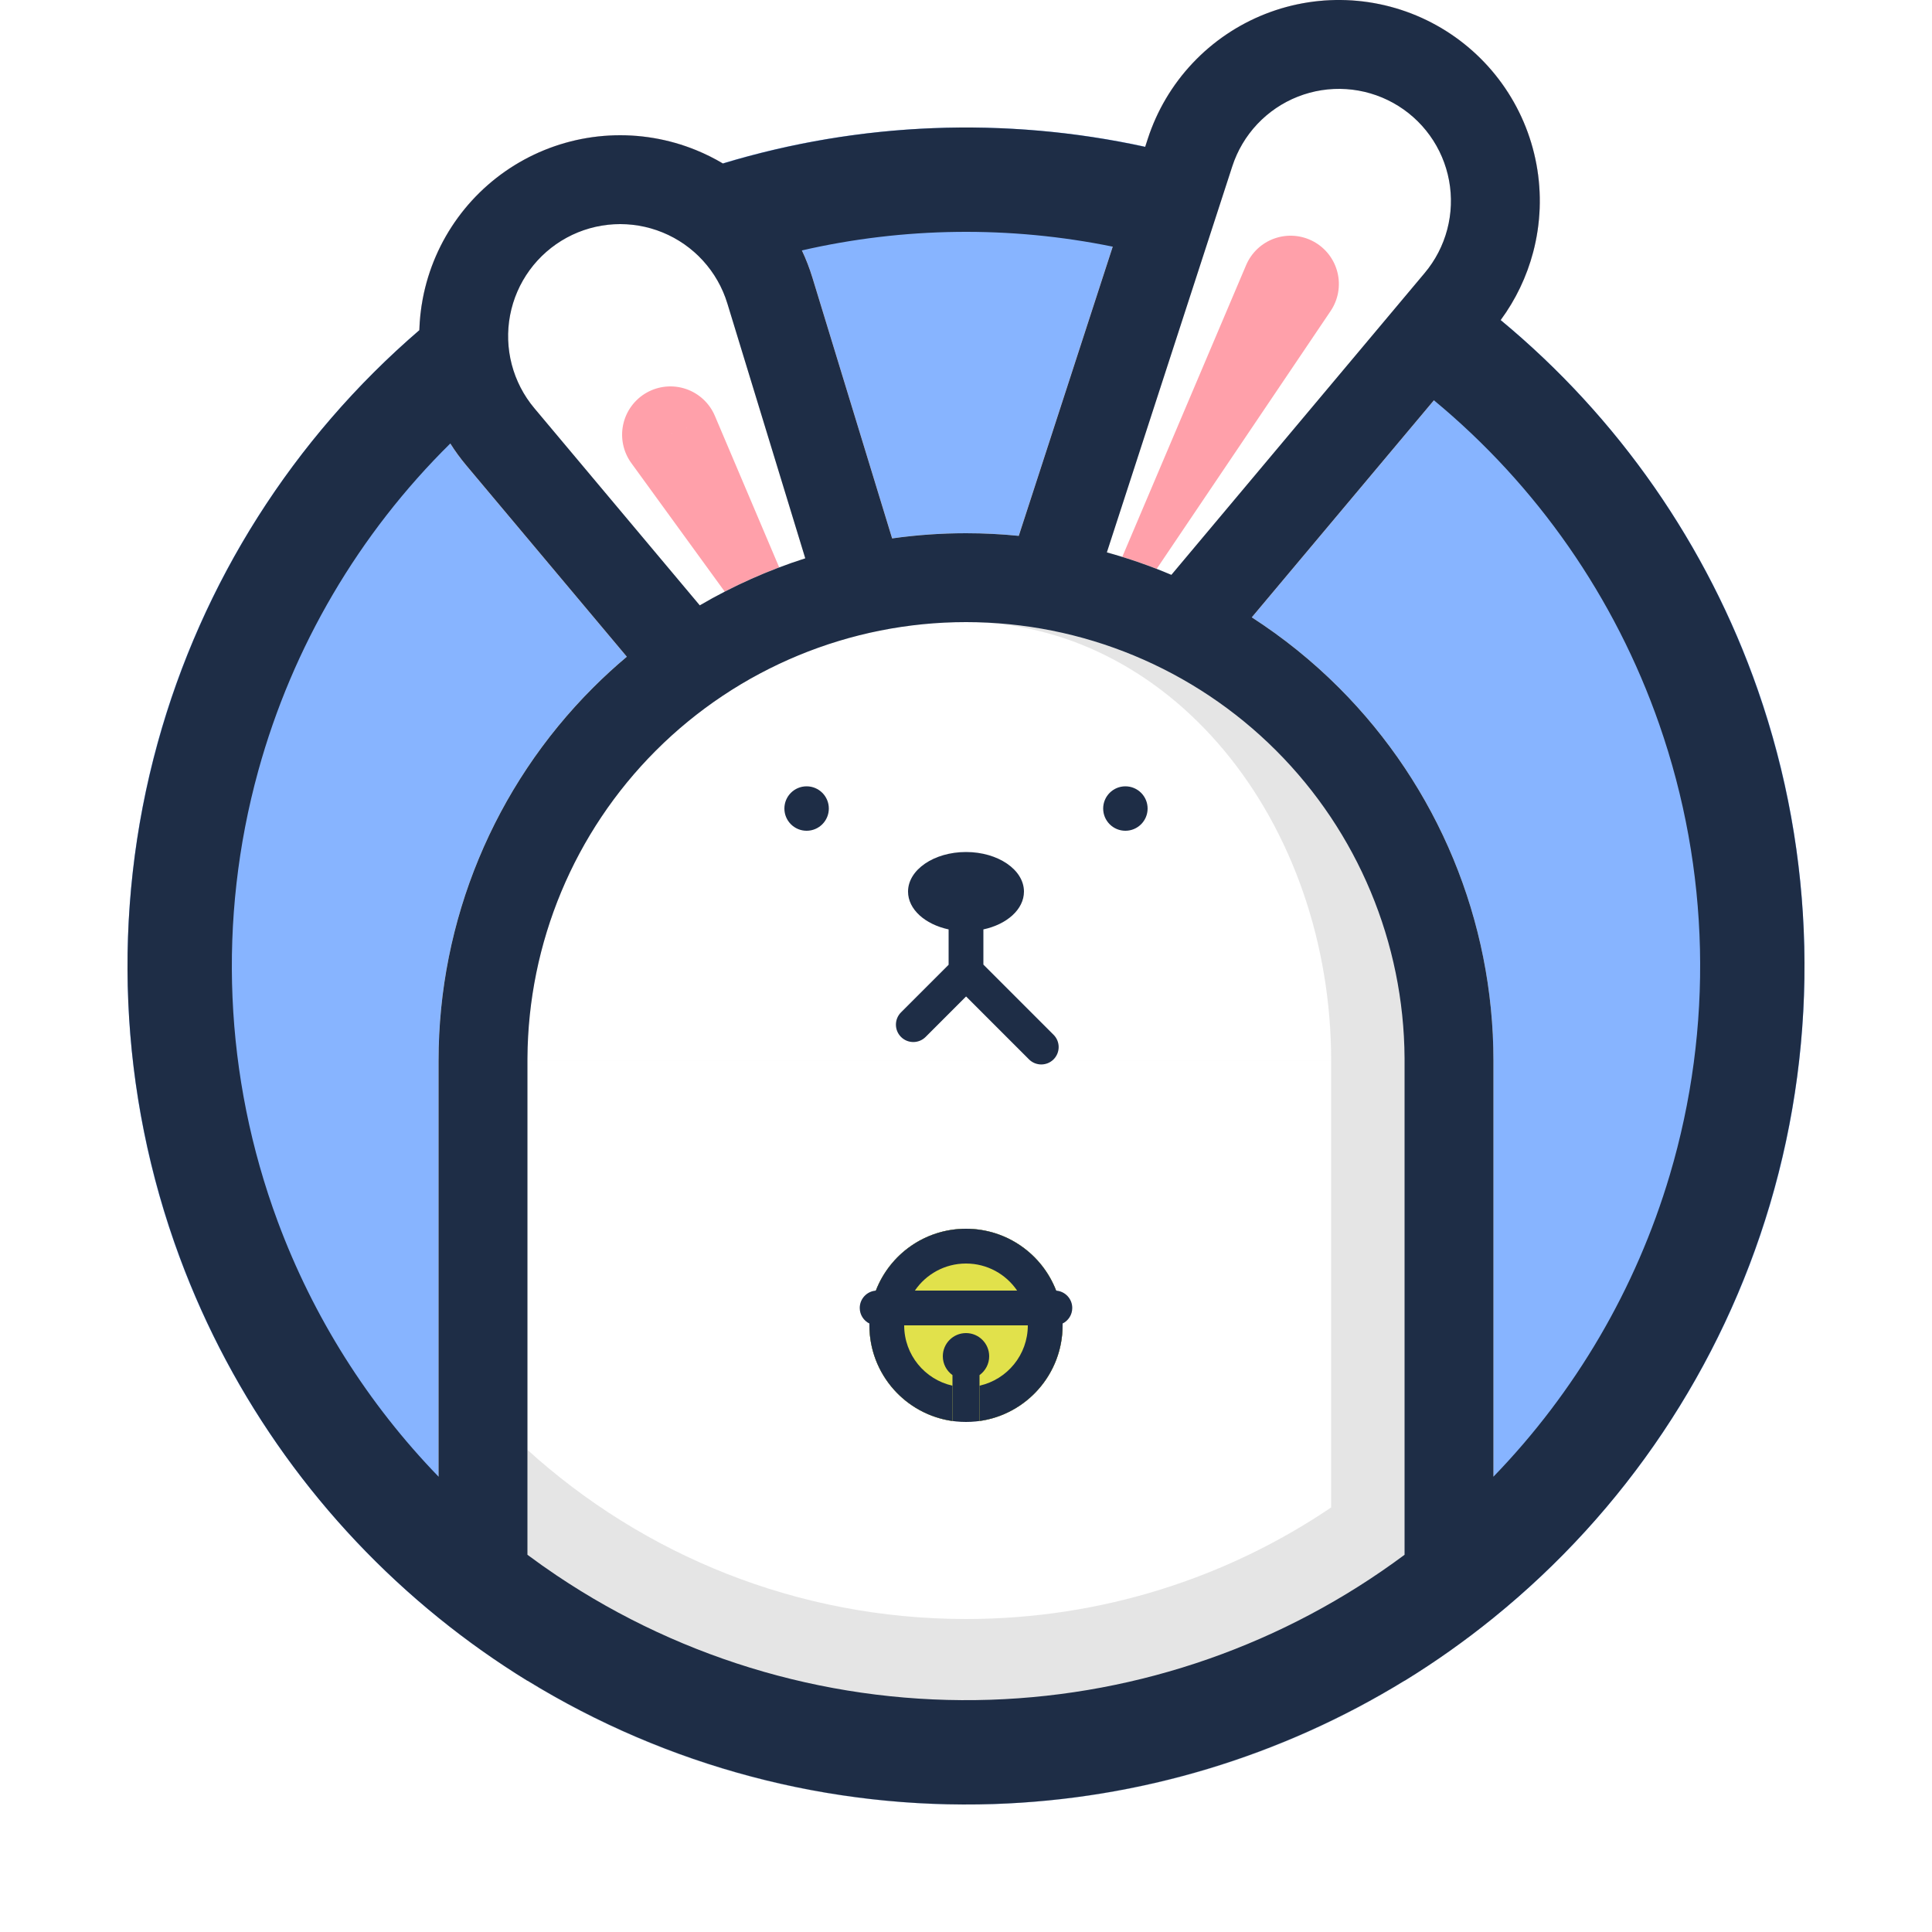
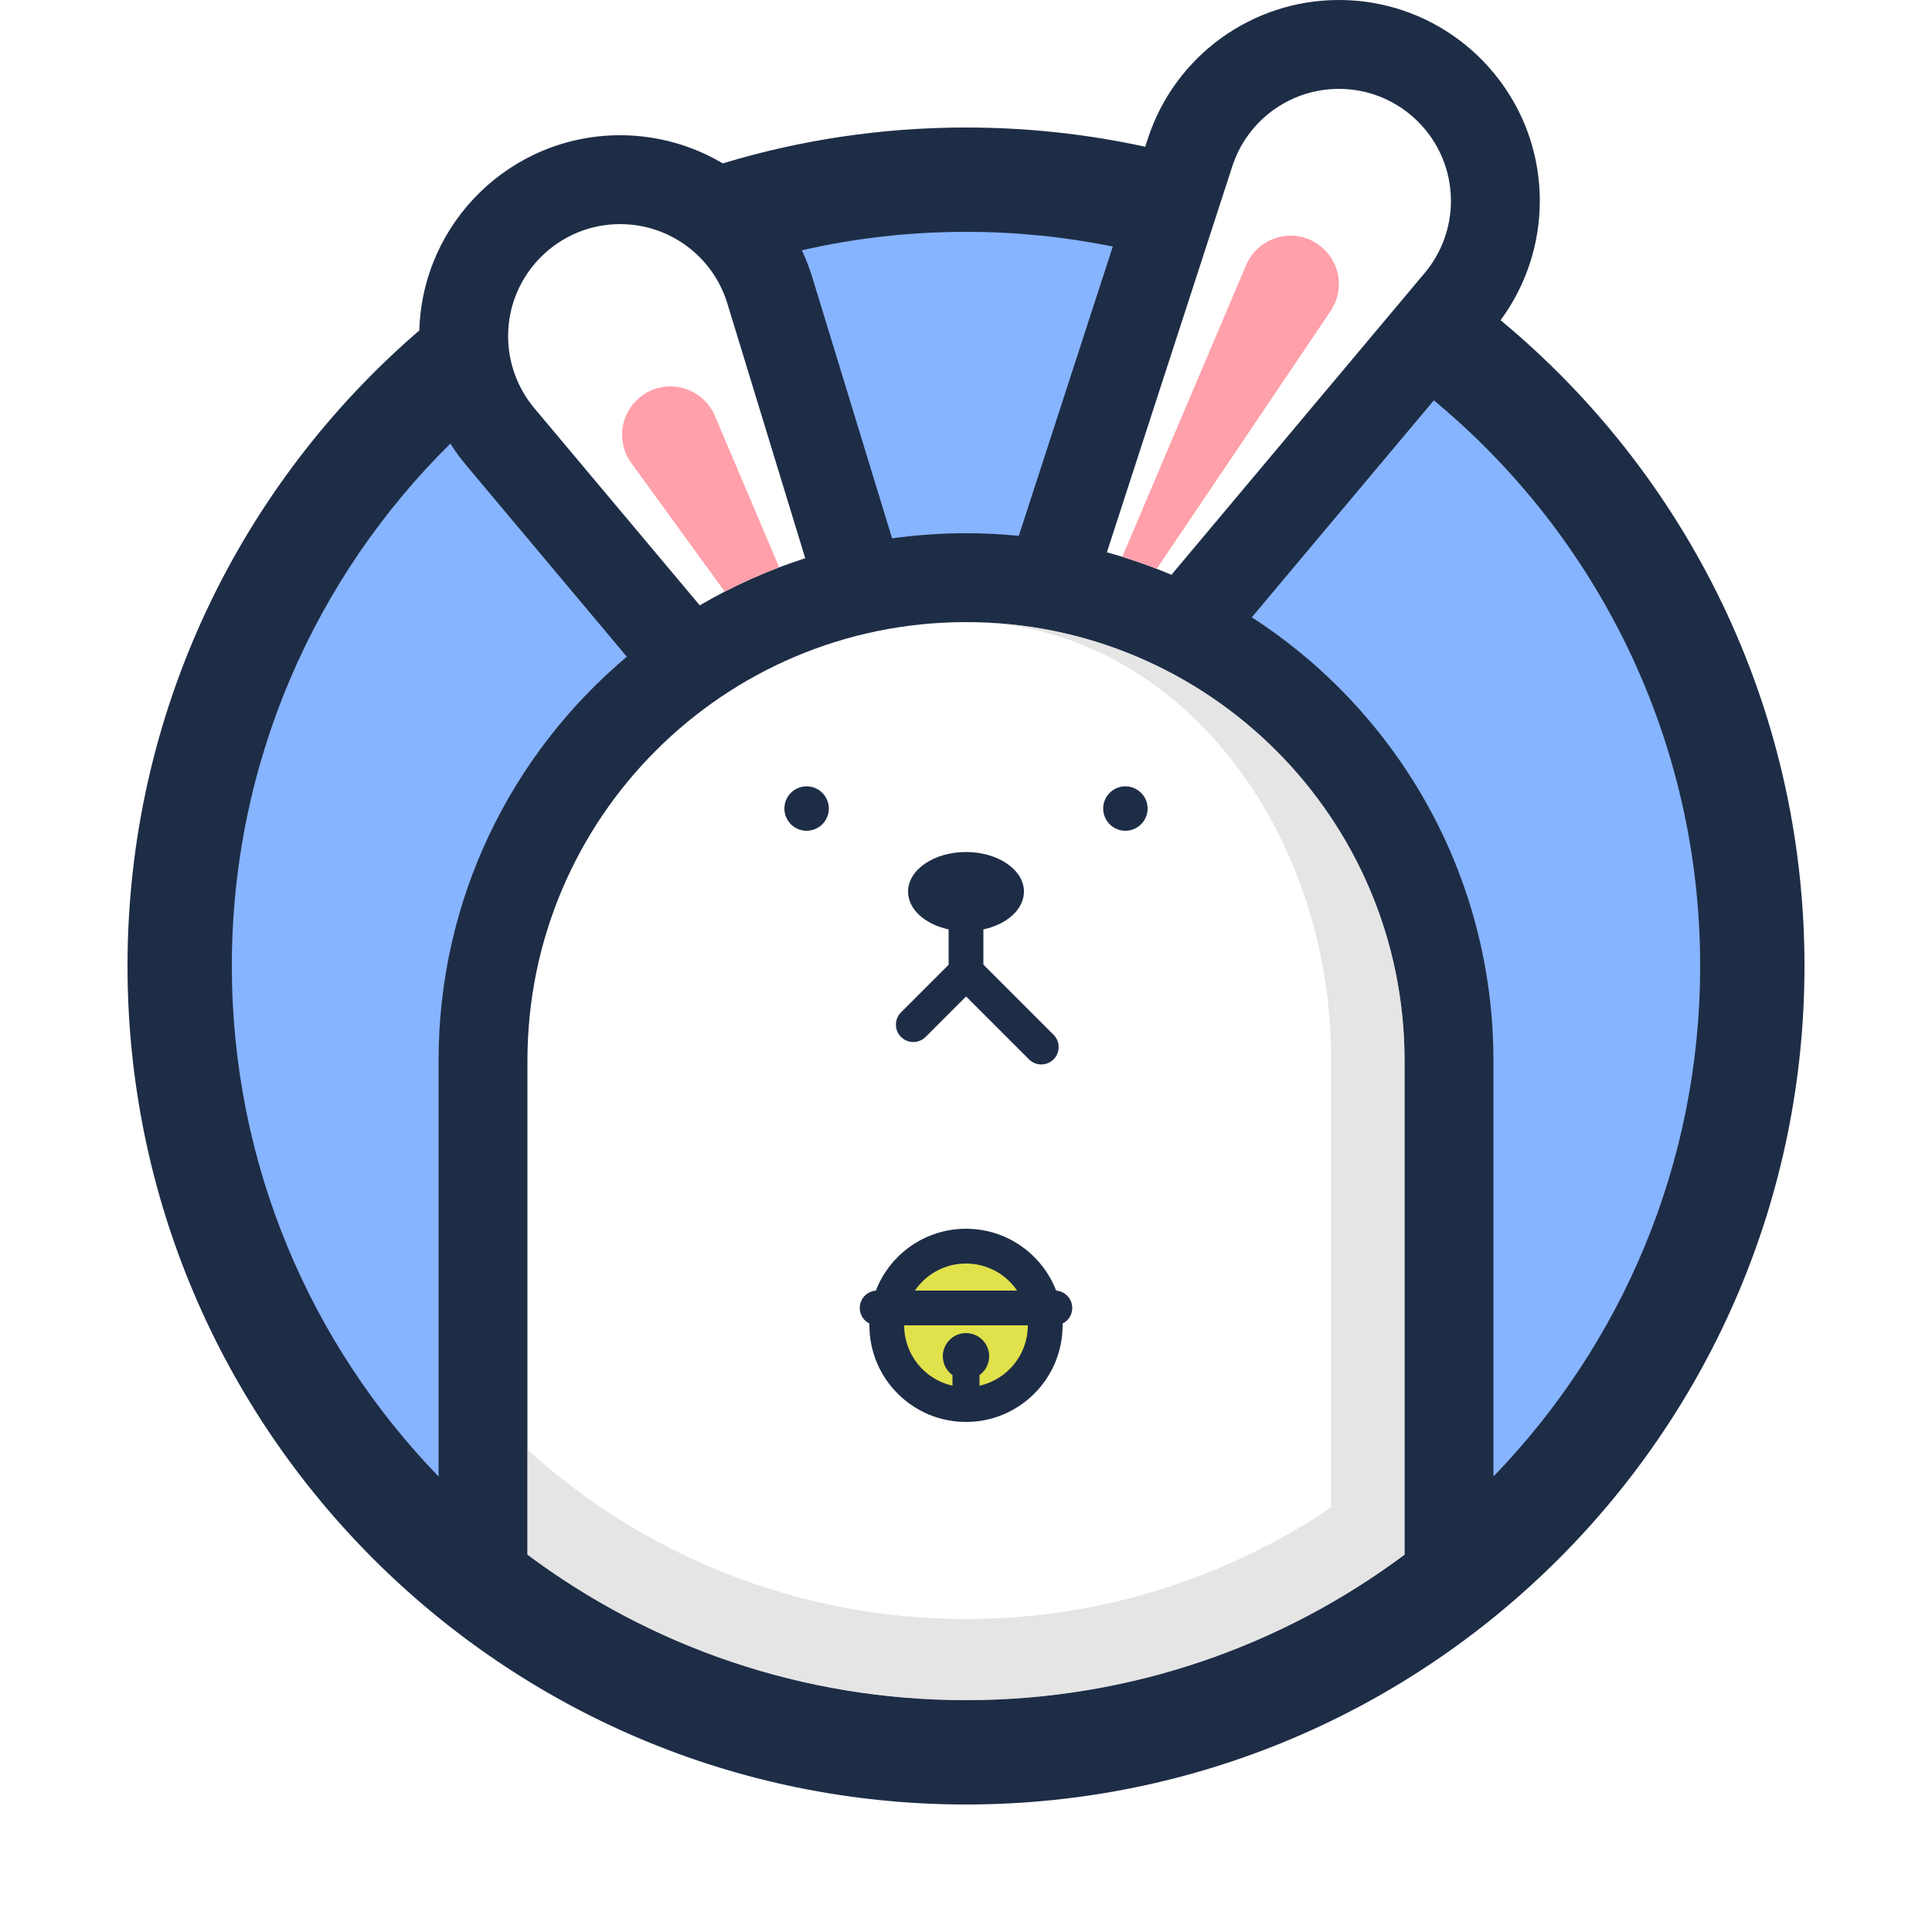
- <svg xmlns="http://www.w3.org/2000/svg" width="1000" height="1000" viewBox="0 0 1000 1000" fill="none">
-   <g clip-path="url(#clip0_2_294)">
-     <rect width="1000" height="1000" fill="white" />
-     <g clip-path="url(#clip1_2_294)">
-       <circle cx="500" cy="500" r="434" fill="#87B4FF" />
-       <path fill-rule="evenodd" clip-rule="evenodd" d="M315.332 70.154C330.725 69.314 346.113 71.906 360.381 77.743C374.649 83.581 387.442 92.517 397.832 103.905C408.222 115.294 415.949 128.85 420.456 143.592H420.458L467.237 296.601L374.434 324.973L337.751 355.755L241.333 240.849C231.424 229.039 224.263 215.174 220.371 200.258C216.479 185.342 215.952 169.746 218.827 154.601C221.702 139.455 227.909 125.139 236.997 112.687C246.085 100.235 257.829 89.959 271.377 82.603C284.925 75.247 299.939 70.995 315.332 70.154ZM654.869 7.236C669.141 1.615 684.48 -0.781 699.787 0.222C715.094 1.225 729.989 5.602 743.405 13.039C756.821 20.476 768.426 30.788 777.389 43.237C786.351 55.687 792.448 69.964 795.243 85.047C798.038 100.129 797.463 115.644 793.557 130.478C789.652 145.31 782.514 159.095 772.656 170.845L772.662 170.85L631.249 339.379L604.792 317.179L523.002 290.605L594.076 71.861H594.075C598.815 57.273 606.724 43.913 617.234 32.74C627.745 21.567 640.597 12.858 654.869 7.236ZM692.982 104.012L692.99 104.003L692.986 104L692.982 104.012Z" fill="#FFA0AA" />
-       <path fill-rule="evenodd" clip-rule="evenodd" d="M654.871 7.236C669.143 1.615 684.482 -0.781 699.789 0.222C715.095 1.225 729.991 5.603 743.407 13.039C756.823 20.476 768.428 30.788 777.39 43.237C786.352 55.687 792.449 69.964 795.245 85.047C798.04 100.13 797.465 115.644 793.559 130.478C789.654 145.31 782.516 159.095 772.658 170.845L772.664 170.85L647.906 319.529C664.074 329.952 679.215 342.131 693.028 355.944C744.225 407.141 772.988 476.58 772.988 548.984V837.382C698.421 897.792 603.431 933.983 499.988 933.984C396.545 933.984 301.555 897.792 226.988 837.382V548.984C226.988 476.58 255.751 407.141 306.948 355.944C312.568 350.323 318.407 344.973 324.447 339.902L241.333 240.85L321.002 173.999L241.333 240.849C231.424 229.04 224.263 215.174 220.371 200.258C216.479 185.342 215.952 169.746 218.827 154.601C221.702 139.456 227.909 125.139 236.997 112.687C246.085 100.235 257.829 89.959 271.377 82.603C284.925 75.247 299.939 70.995 315.332 70.154C330.725 69.314 346.112 71.906 360.381 77.743C374.649 83.581 387.442 92.517 397.832 103.905C408.222 115.294 415.95 128.851 420.457 143.593L461.756 278.673C474.349 276.892 487.122 275.984 499.988 275.984C509.153 275.984 518.27 276.445 527.309 277.354L594.078 71.862H594.077C598.817 57.273 606.726 43.913 617.236 32.74C627.746 21.568 640.599 12.858 654.871 7.236ZM347.001 225.001L326.775 239.695L375.108 306.22C384.268 301.508 393.683 297.319 403.309 293.674L370.013 215.233L347.001 225.001ZM670.013 122.08C666.54 121.799 663.046 122.248 659.756 123.397C656.466 124.546 653.451 126.37 650.908 128.752C648.365 131.134 646.347 134.023 644.985 137.231L656.317 142.04V142.041L644.985 137.232L580.884 288.243C586.893 290.108 592.832 292.18 598.693 294.452L688.723 160.979L678.3 153.948V153.947L688.723 160.979C690.672 158.09 691.995 154.824 692.608 151.394C693.221 147.963 693.109 144.442 692.281 141.057C691.453 137.672 689.925 134.497 687.798 131.736C685.67 128.977 682.989 126.691 679.926 125.028C676.864 123.366 673.487 122.361 670.013 122.08ZM355.037 201.327C351.702 200.195 348.165 199.781 344.659 200.111C341.153 200.44 337.755 201.507 334.69 203.241C331.625 204.976 328.96 207.338 326.872 210.174C324.783 213.009 323.317 216.254 322.57 219.695C321.823 223.137 321.811 226.698 322.536 230.145C323.261 233.591 324.705 236.846 326.775 239.695L347.001 225L370.013 215.232C368.637 211.99 366.591 209.075 364.01 206.679C361.43 204.283 358.371 202.459 355.037 201.327ZM692.984 104.012L692.992 104.003L692.988 104L692.984 104.012Z" fill="white" />
-       <path fill-rule="evenodd" clip-rule="evenodd" d="M315.331 70.153C330.724 69.313 346.112 71.905 360.38 77.742C374.648 83.579 387.441 92.516 397.831 103.904C408.221 115.293 415.948 128.849 420.455 143.591H420.457L461.761 278.691C474.356 276.909 487.131 276 499.999 276C509.162 276 518.279 276.461 527.316 277.369L594.09 71.861L637.839 86.076L572.907 285.914C584.289 289.069 595.446 292.957 606.306 297.549L737.431 141.281L772.669 170.85L647.905 319.537C664.078 329.962 679.223 342.144 693.039 355.96C744.236 407.157 772.999 476.596 772.999 548.999V837.398C747.267 858.244 719.103 876.206 688.999 890.792C631.866 918.474 567.746 933.999 499.999 933.999C416.786 933.999 339.042 910.578 272.999 869.971C256.945 860.099 241.582 849.211 226.999 837.398V548.999C227 476.596 255.762 407.157 306.959 355.96C312.58 350.339 318.421 344.989 324.461 339.917L241.332 240.849C231.423 229.04 224.263 215.174 220.37 200.258C216.478 185.342 215.951 169.745 218.826 154.6C221.702 139.455 227.909 125.137 236.997 112.686C246.086 100.234 257.829 89.957 271.376 82.602C284.924 75.246 299.939 70.994 315.331 70.153ZM272.999 750.43C332.994 804.844 412.624 837.999 499.999 837.999C570.01 837.999 635.05 816.713 688.999 780.26V549H272.999V750.43ZM499.999 321.999C470.19 321.999 440.671 327.871 413.13 339.278C385.59 350.686 360.564 367.407 339.486 388.485C318.407 409.564 301.686 434.589 290.279 462.13C278.871 489.671 272.999 519.189 272.999 548.999H688.999C688.999 519.189 684.111 489.671 674.613 462.13C665.114 434.589 651.193 409.564 633.643 388.485C616.093 367.407 595.257 350.686 572.326 339.278C549.754 328.049 525.586 322.184 501.162 322.003L499.999 321.999ZM342.963 120.317C335.006 117.062 326.424 115.616 317.839 116.085C309.255 116.554 300.882 118.925 293.326 123.027C285.771 127.13 279.221 132.861 274.153 139.805C269.084 146.749 265.623 154.734 264.019 163.18C262.415 171.626 262.71 180.324 264.88 188.643C267.051 196.961 271.044 204.694 276.57 211.279H276.571L362.201 313.33C379.468 303.235 397.782 295.073 416.806 288.985L376.467 157.04L393.706 151.77L376.466 157.04C373.952 148.819 369.643 141.258 363.849 134.907C358.055 128.556 350.92 123.573 342.963 120.317ZM654.883 7.235C669.155 1.614 684.495 -0.781 699.801 0.222C715.108 1.225 730.004 5.602 743.42 13.038C756.836 20.475 768.442 30.788 777.404 43.237C786.366 55.686 792.463 69.965 795.258 85.047C798.053 100.129 797.478 115.644 793.573 130.478C789.667 145.311 782.528 159.098 772.668 170.849L737.43 141.28C742.929 134.727 746.91 127.038 749.088 118.766C751.266 110.493 751.587 101.841 750.029 93.43C748.47 85.018 745.069 77.055 740.071 70.112C735.073 63.17 728.6 57.418 721.118 53.271C713.637 49.123 705.329 46.683 696.793 46.123C688.257 45.564 679.702 46.9 671.742 50.035C663.783 53.17 656.616 58.028 650.754 64.259C644.893 70.49 640.482 77.94 637.838 86.075L594.09 71.861C598.83 57.273 606.739 43.913 617.249 32.74C627.76 21.568 640.611 12.857 654.883 7.235Z" fill="#CDCDCD" fill-opacity="0.5" />
-       <circle cx="417.5" cy="418.5" r="11.5" fill="#1E2D46" />
-       <circle cx="582.5" cy="418.5" r="11.5" fill="#1E2D46" />
-       <path fill-rule="evenodd" clip-rule="evenodd" d="M500 441C516.569 441 530 450.178 530 461.5C530 470.679 521.172 478.448 509 481.061V499.271L545.327 535.598C548.841 539.112 548.841 544.811 545.327 548.326C541.812 551.841 536.113 551.841 532.598 548.326L500.041 515.769L479.092 536.72C475.578 540.234 469.878 540.234 466.364 536.72C462.849 533.205 462.849 527.506 466.364 523.991L491 499.354V481.061C478.829 478.448 470 470.679 470 461.5C470 450.178 483.432 441 500 441Z" fill="#1E2D46" />
-       <path fill-rule="evenodd" clip-rule="evenodd" d="M654.882 7.236C669.154 1.614 684.494 -0.781 699.8 0.222C715.107 1.225 730.003 5.602 743.419 13.039C756.836 20.475 768.441 30.789 777.403 43.238C786.365 55.687 792.462 69.965 795.257 85.047C798.053 100.13 797.477 115.644 793.572 130.478C790.226 143.187 784.504 155.126 776.734 165.675C837.544 216.01 883.658 282.141 909.796 357.094C939.783 443.085 941.96 536.33 916.019 623.627C891.016 707.764 841.115 782.265 773.001 837.38V837.397C758.419 849.211 743.056 860.099 727.001 869.97V869.9C663.092 909.121 589.859 931.259 514.388 933.762C429.28 936.585 345.358 914.306 273.001 869.901V869.97C256.947 860.099 241.584 849.211 227.001 837.397V837.383C166.622 788.527 120.262 724.19 93.087 650.925C61.418 565.54 57.41 472.356 81.632 384.567C104.584 301.383 151.78 227.037 217.048 170.919C217.21 165.457 217.801 160 218.826 154.6C221.701 139.455 227.908 125.138 236.997 112.686C246.085 100.234 257.828 89.958 271.375 82.602C284.923 75.246 299.938 70.994 315.331 70.154C330.723 69.314 346.111 71.906 360.379 77.743C365.162 79.699 369.779 82.006 374.195 84.634C445.147 63.144 520.388 60.199 592.737 76.024L594.089 71.862L637.838 86.077L572.907 285.914C584.29 289.068 595.446 292.957 606.306 297.548L737.43 141.282L746.089 148.547L737.429 141.281C742.928 134.728 746.909 127.039 749.087 118.766C751.265 110.494 751.587 101.841 750.028 93.43C748.469 85.019 745.068 77.056 740.07 70.113C735.072 63.17 728.6 57.418 721.118 53.271C713.636 49.124 705.328 46.683 696.792 46.124C688.256 45.564 679.701 46.9 671.742 50.036C663.782 53.171 656.615 58.029 650.753 64.259C644.892 70.49 640.481 77.94 637.837 86.076L594.089 71.862C598.83 57.273 606.738 43.914 617.249 32.741C627.759 21.568 640.61 12.858 654.882 7.236ZM500.001 322C439.798 322 382.058 345.915 339.488 388.486C297.25 430.724 273.377 487.895 273.006 547.589L273.001 549V804.749C277.968 808.448 283.033 812.033 288.194 815.498C354.397 859.942 432.904 882.435 512.598 879.792C590.097 877.221 664.9 851.004 727.001 804.745V549L726.998 547.589C726.627 487.894 702.753 430.724 660.515 388.486C617.944 345.915 560.205 322 500.001 322ZM233.074 229.538C185.835 276.158 151.459 334.517 133.687 398.929C112.479 475.795 115.988 557.386 143.717 632.147C162.124 681.773 190.583 726.72 227.001 764.334V548.999C227.002 476.595 255.764 407.157 306.961 355.959C312.582 350.339 318.422 344.99 324.461 339.918L241.332 240.849C238.32 237.26 235.563 233.479 233.074 229.538ZM647.905 319.537C664.078 329.961 679.225 342.143 693.042 355.959C744.239 407.157 773.001 476.595 773.001 548.999V764.329C815.349 720.592 846.763 667.112 864.256 608.245C886.97 531.81 885.064 450.166 858.808 374.875C835.905 309.199 795.487 251.261 742.185 207.177L647.905 319.537ZM342.962 120.318C335.005 117.063 326.423 115.617 317.838 116.085C309.254 116.554 300.881 118.926 293.326 123.028C285.77 127.13 279.22 132.861 274.152 139.805C269.084 146.749 265.622 154.734 264.018 163.18C262.415 171.626 262.709 180.325 264.879 188.643C267.05 196.961 271.043 204.694 276.569 211.28H276.57L362.2 313.331C379.467 303.235 397.781 295.073 416.805 288.986L376.466 157.041L393.706 151.77L376.465 157.041C373.952 148.819 369.642 141.259 363.848 134.908C358.054 128.557 350.919 123.573 342.962 120.318ZM575.955 127.671C522.743 116.816 467.874 117.5 415.05 129.616C417.179 134.127 418.988 138.796 420.455 143.591H420.457L461.76 278.691C474.356 276.909 487.132 276 500.001 276C509.164 276 518.279 276.46 527.315 277.369L575.955 127.671Z" fill="#1E2D46" />
-       <circle cx="500" cy="686" r="50" fill="#1E2D46" />
-       <path d="M500 636C527.614 636 550 658.386 550 686C550 711.239 531.3 732.108 507 735.513V711.743C510.027 709.565 512 706.014 512 702C512 695.373 506.627 690 500 690C493.373 690 488 695.373 488 702C488 706.014 489.973 709.565 493 711.743V735.513C468.7 732.108 450 711.239 450 686C450 658.386 472.386 636 500 636Z" fill="#E1E14B" />
-       <path d="M500 636C521.279 636 539.452 649.293 546.671 668.027C551.328 668.371 555 672.255 555 677C555 680.537 552.958 683.595 549.99 685.066C549.996 685.377 550 685.688 550 686C550 711.239 531.3 732.108 507 735.513V717.229C521.306 714.037 532 701.268 532 686H468C468 701.268 478.694 714.037 493 717.229V735.513C468.7 732.108 450 711.239 450 686C450 685.688 450.003 685.377 450.009 685.066C447.041 683.595 445 680.537 445 677C445 672.256 448.671 668.371 453.328 668.027C460.547 649.293 478.721 636 500 636ZM500 654C489.002 654 479.3 659.549 473.54 668H526.46C520.7 659.549 510.998 654 500 654Z" fill="#1E2D46" />
+ <svg xmlns="http://www.w3.org/2000/svg" width="1024px" height="1024px" version="1.1" xml:space="preserve" style="fill-rule:evenodd;clip-rule:evenodd;stroke-linejoin:round;stroke-miterlimit:2;">
+   <rect id="le-flat-fill-blue-white" x="0" y="0" width="1024" height="1024" style="fill:#fff;" />
+   <clipPath id="_clip1">
+     <rect x="0" y="0" width="1024" height="1024" />
+   </clipPath>
+   <g clip-path="url(#_clip1)">
+     <rect id="le-flat-fill-blue-transparent" x="0" y="0" width="1024" height="1024" style="fill:none;" />
+     <g id="le-flat-fill-blue-transparent1">
+       <path d="M795.336,169.711C893.712,251.256 956.416,374.363 956.416,512C956.416,757.28 757.28,956.416 512,956.416C266.72,956.416 67.584,757.28 67.584,512C67.584,377.378 127.571,256.656 222.251,175.129C223.866,117.759 270.946,71.68 328.704,71.68C348.338,71.68 367.006,77.058 383.076,86.604C423.887,74.235 467.173,67.584 512,67.584C544.597,67.584 576.379,71.101 606.987,77.776L608.348,73.587C622.605,29.708 663.495,0 709.632,0C768.409,0 816.128,47.719 816.128,106.496C816.128,129.305 808.807,151.449 795.336,169.711Z" style="fill:#1e2d46;" />
+       <path d="M424.99,132.662C452.969,126.261 482.093,122.88 512,122.88C538.64,122.88 564.659,125.563 589.8,130.673L539.979,284.007C530.777,283.092 521.443,282.624 512,282.624C498.707,282.624 485.63,283.552 472.831,285.346L430.547,147.04C429.026,142.064 427.163,137.264 424.99,132.662ZM238.707,235.114C241.24,239.118 244.049,242.966 247.123,246.63L332.243,348.072C271.228,399.353 232.448,476.236 232.448,562.176L232.448,782.566C164.636,712.519 122.88,617.097 122.88,512C122.88,403.707 167.214,305.686 238.707,235.114ZM791.552,782.566L791.552,562.176C791.552,463.609 740.54,376.957 663.477,327.18L759.959,212.198C846.165,283.595 901.12,391.431 901.12,512C901.12,617.097 859.364,712.519 791.552,782.566Z" style="fill:#87b4ff;" />
+       <path d="M279.552,562.176C279.552,433.798 383.623,329.728 512,329.728C640.377,329.728 744.448,433.798 744.448,562.176L744.448,824.003C679.572,872.435 599.109,901.12 512,901.12C424.891,901.12 344.428,872.435 279.552,824.003L279.552,562.176ZM427.52,416.768C421.021,416.768 415.744,422.045 415.744,428.544C415.744,435.043 421.021,440.32 427.52,440.32C434.019,440.32 439.296,435.043 439.296,428.544C439.296,422.045 434.019,416.768 427.52,416.768ZM596.48,416.768C589.981,416.768 584.704,422.045 584.704,428.544C584.704,435.043 589.981,440.32 596.48,440.32C602.979,440.32 608.256,435.043 608.256,428.544C608.256,422.045 602.979,416.768 596.48,416.768ZM460.809,701.509C460.803,701.827 460.8,702.145 460.8,702.464C460.8,730.722 483.742,753.664 512,753.664C540.258,753.664 563.2,730.722 563.2,702.464C563.2,702.145 563.197,701.827 563.191,701.509C566.23,700.002 568.32,696.867 568.32,693.248C568.32,688.391 564.555,684.407 559.786,684.057C552.387,664.882 533.771,651.264 512,651.264C490.229,651.264 471.613,664.882 464.214,684.057C459.445,684.407 455.68,688.391 455.68,693.248C455.68,696.867 457.77,700.002 460.809,701.509ZM512.043,528.148L545.38,561.486C548.977,565.082 554.817,565.082 558.414,561.486C562.01,557.889 562.01,552.049 558.414,548.452L521.216,511.255L521.216,492.605C533.674,489.928 542.72,481.968 542.72,472.576C542.72,460.99 528.955,451.584 512,451.584C495.045,451.584 481.28,460.99 481.28,472.576C481.28,481.968 490.326,489.928 502.784,492.605L502.784,511.34L477.557,536.567C473.96,540.164 473.96,546.004 477.557,549.601C481.153,553.197 486.993,553.197 490.59,549.601L512.043,528.148Z" style="fill:#fff;" />
+       <path d="M744.437,768.362C744.441,768.359 744.444,768.356 744.448,768.353L744.448,824.003C679.572,872.435 599.109,901.12 512,901.12C424.891,901.12 344.428,872.435 279.552,824.003L279.552,768.353C341.005,824.116 422.564,858.112 512,858.112C583.663,858.112 650.269,836.285 705.525,798.922L705.525,562.176C705.525,433.799 618.881,329.728 512,329.728C640.377,329.728 744.448,433.799 744.448,562.176L744.437,562.176L744.437,768.362Z" style="fill:#cdcdcd;fill-opacity:0.5;" />
+       <path d="M370.89,320.849L283.207,216.352C274.232,205.656 269.312,192.139 269.312,178.176C269.312,145.397 295.925,118.784 328.704,118.784C354.817,118.784 377.866,135.84 385.501,160.811L426.792,295.869C407.124,302.165 388.4,310.582 370.89,320.849Z" style="fill:#fff;" />
+       <path d="M586.674,292.726L653.147,88.143C661.098,63.672 683.902,47.104 709.632,47.104C742.411,47.104 769.024,73.717 769.024,106.496C769.024,120.459 764.104,133.976 755.129,144.672L620.887,304.656C609.827,299.969 598.405,295.974 586.674,292.726Z" style="fill:#fff;" />
+       <path d="M384.114,313.568L334.617,245.442C331.439,241.068 329.728,235.8 329.728,230.394C329.728,216.265 341.199,204.794 355.328,204.794C365.601,204.794 374.879,210.935 378.893,220.392L412.98,300.696C403.078,304.452 393.443,308.755 384.114,313.568Z" style="fill:#ffa0aa;" />
+       <path d="M594.842,295.123L660.467,140.52C664.481,131.063 673.759,124.922 684.032,124.922C698.161,124.922 709.632,136.393 709.632,150.522C709.632,155.623 708.108,160.608 705.255,164.838L613.084,301.488C607.1,299.163 601.016,297.039 594.842,295.123Z" style="fill:#ffa0aa;" />
+       <path d="M484.91,684.032C490.812,675.38 500.747,669.696 512,669.696C523.253,669.696 533.188,675.38 539.09,684.032L484.91,684.032ZM544.768,702.464C544.768,718.087 533.811,731.172 519.168,734.444L519.168,728.827C522.268,726.596 524.288,722.956 524.288,718.848C524.288,712.066 518.782,706.56 512,706.56C505.218,706.56 499.712,712.066 499.712,718.848C499.712,722.956 501.732,726.596 504.832,728.827L504.832,734.444C490.189,731.172 479.232,718.087 479.232,702.464L544.768,702.464Z" style="fill:#e1e14b;" />
    </g>
  </g>
-   <defs>
-     <clipPath id="clip0_2_294">
-       <rect width="1000" height="1000" fill="white" />
-     </clipPath>
-     <clipPath id="clip1_2_294">
-       <rect width="1000" height="1000" fill="white" />
-     </clipPath>
-   </defs>
</svg>
